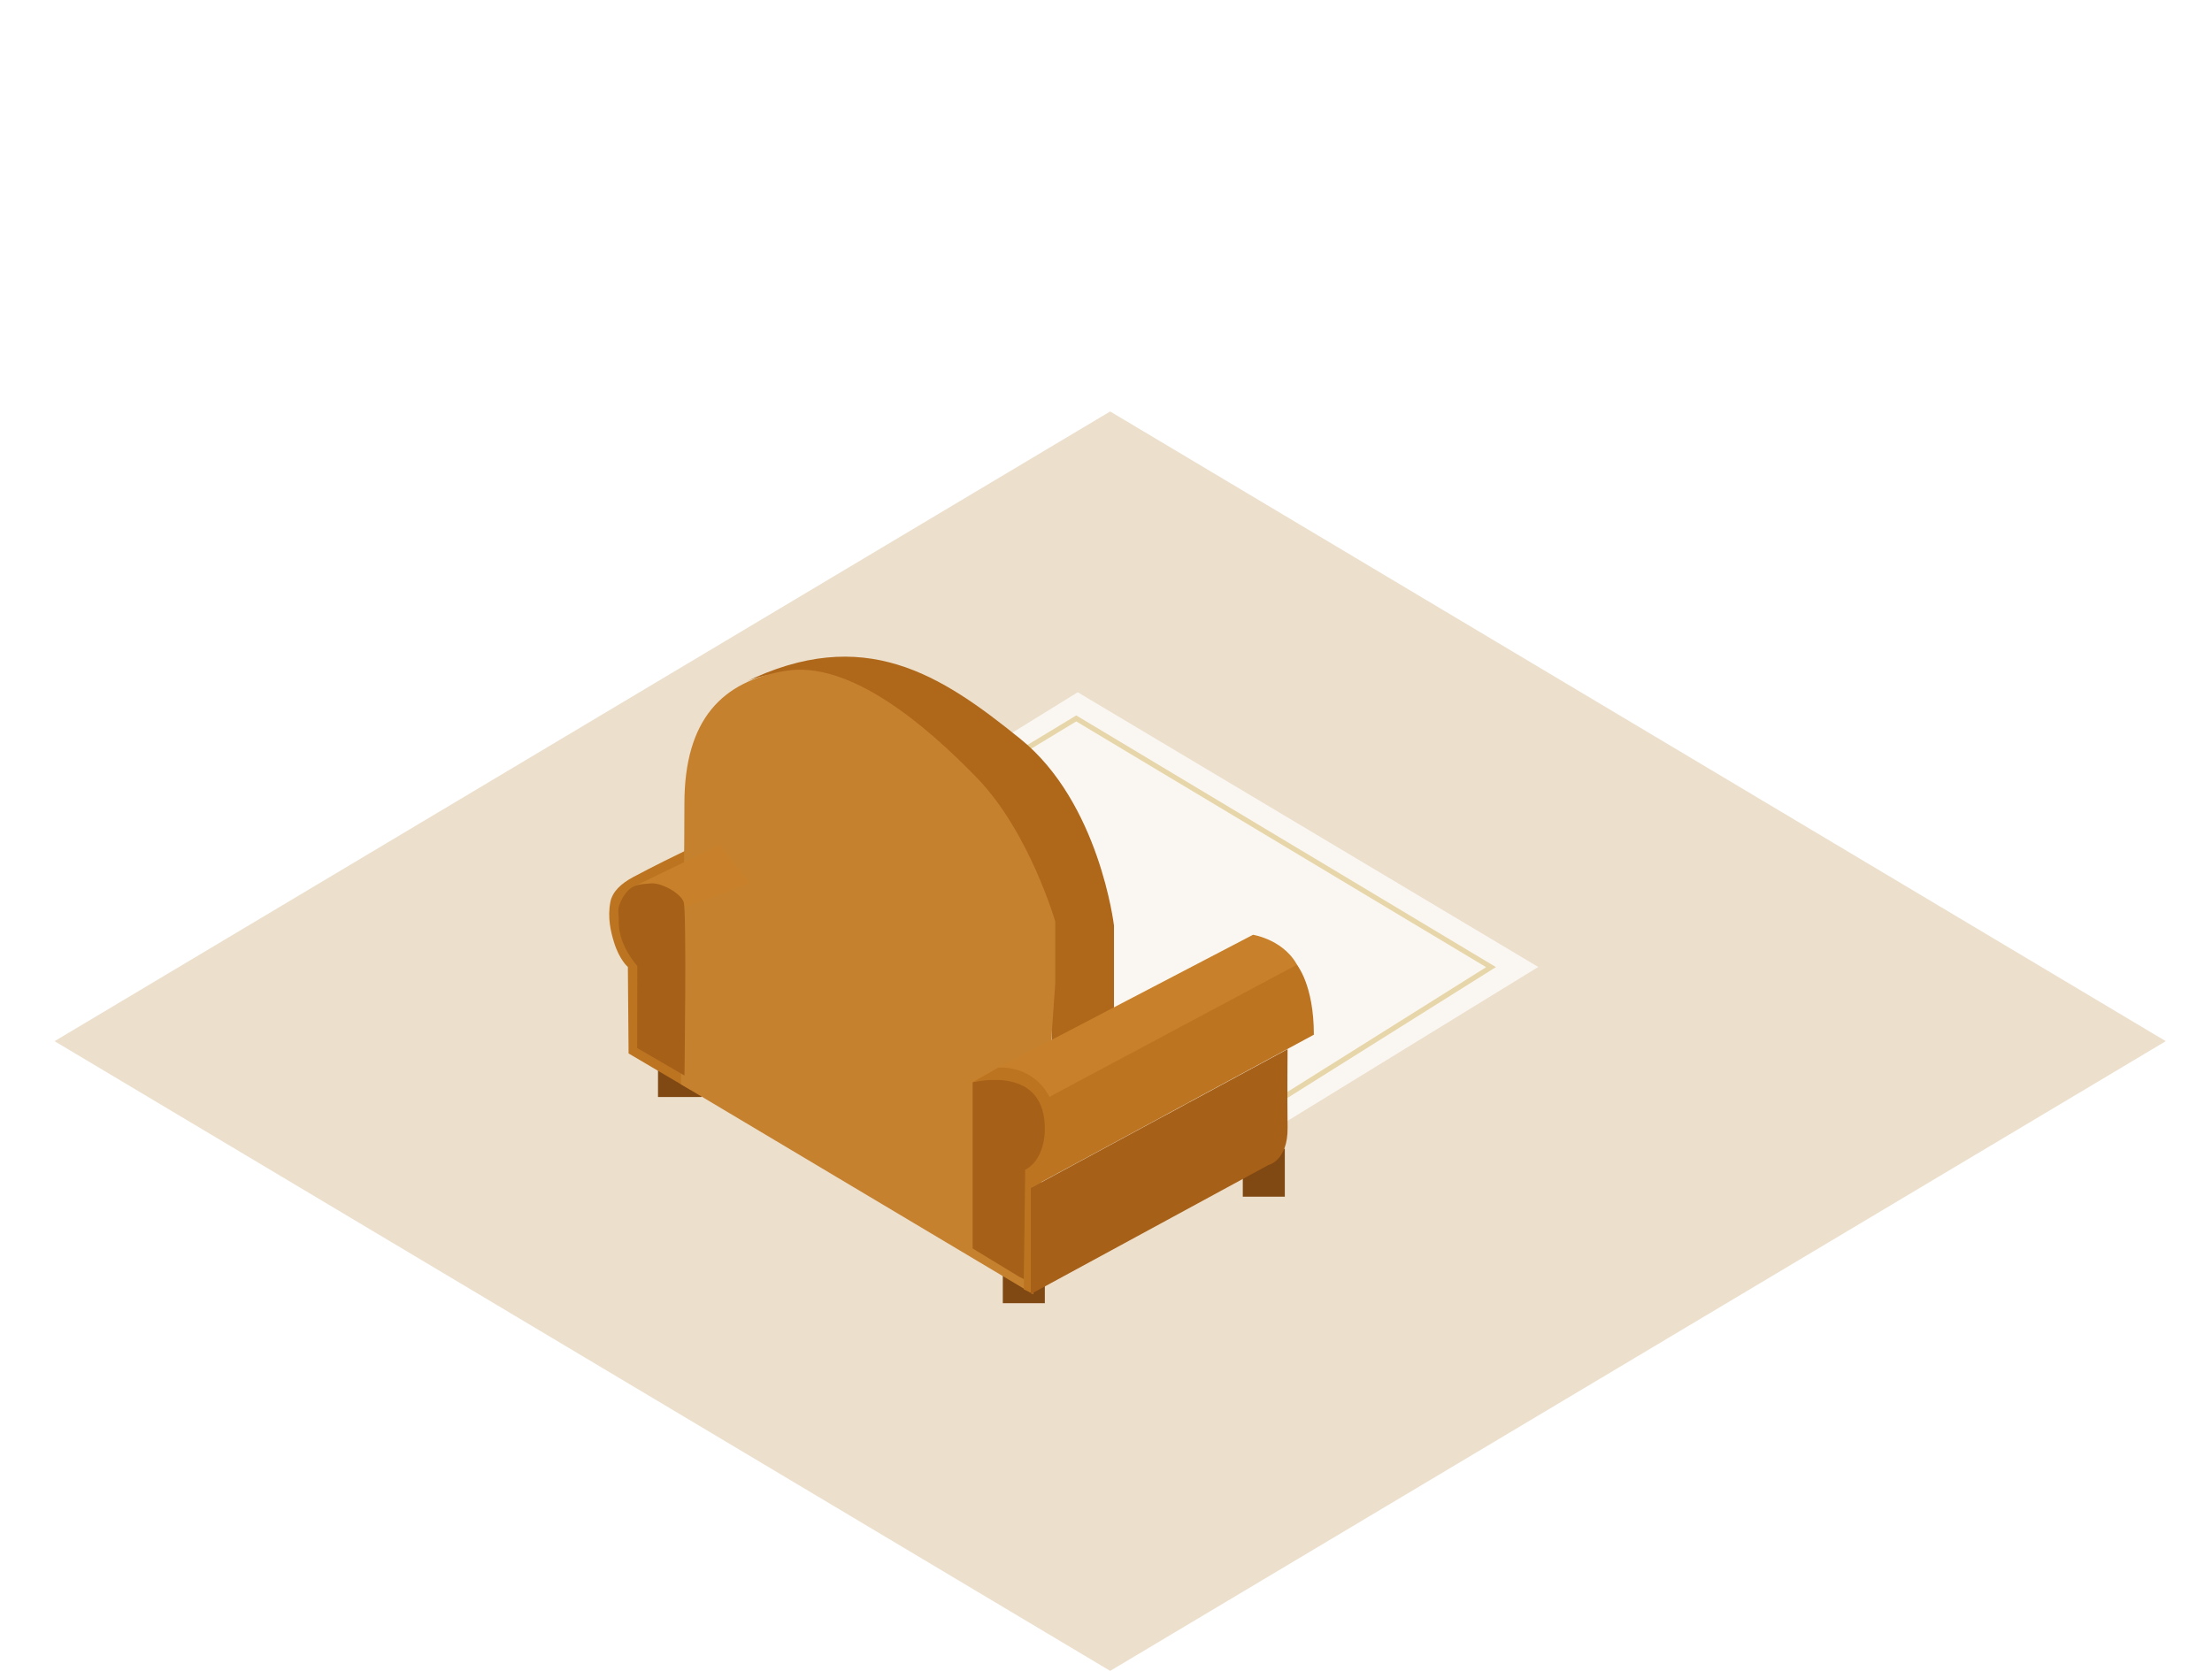
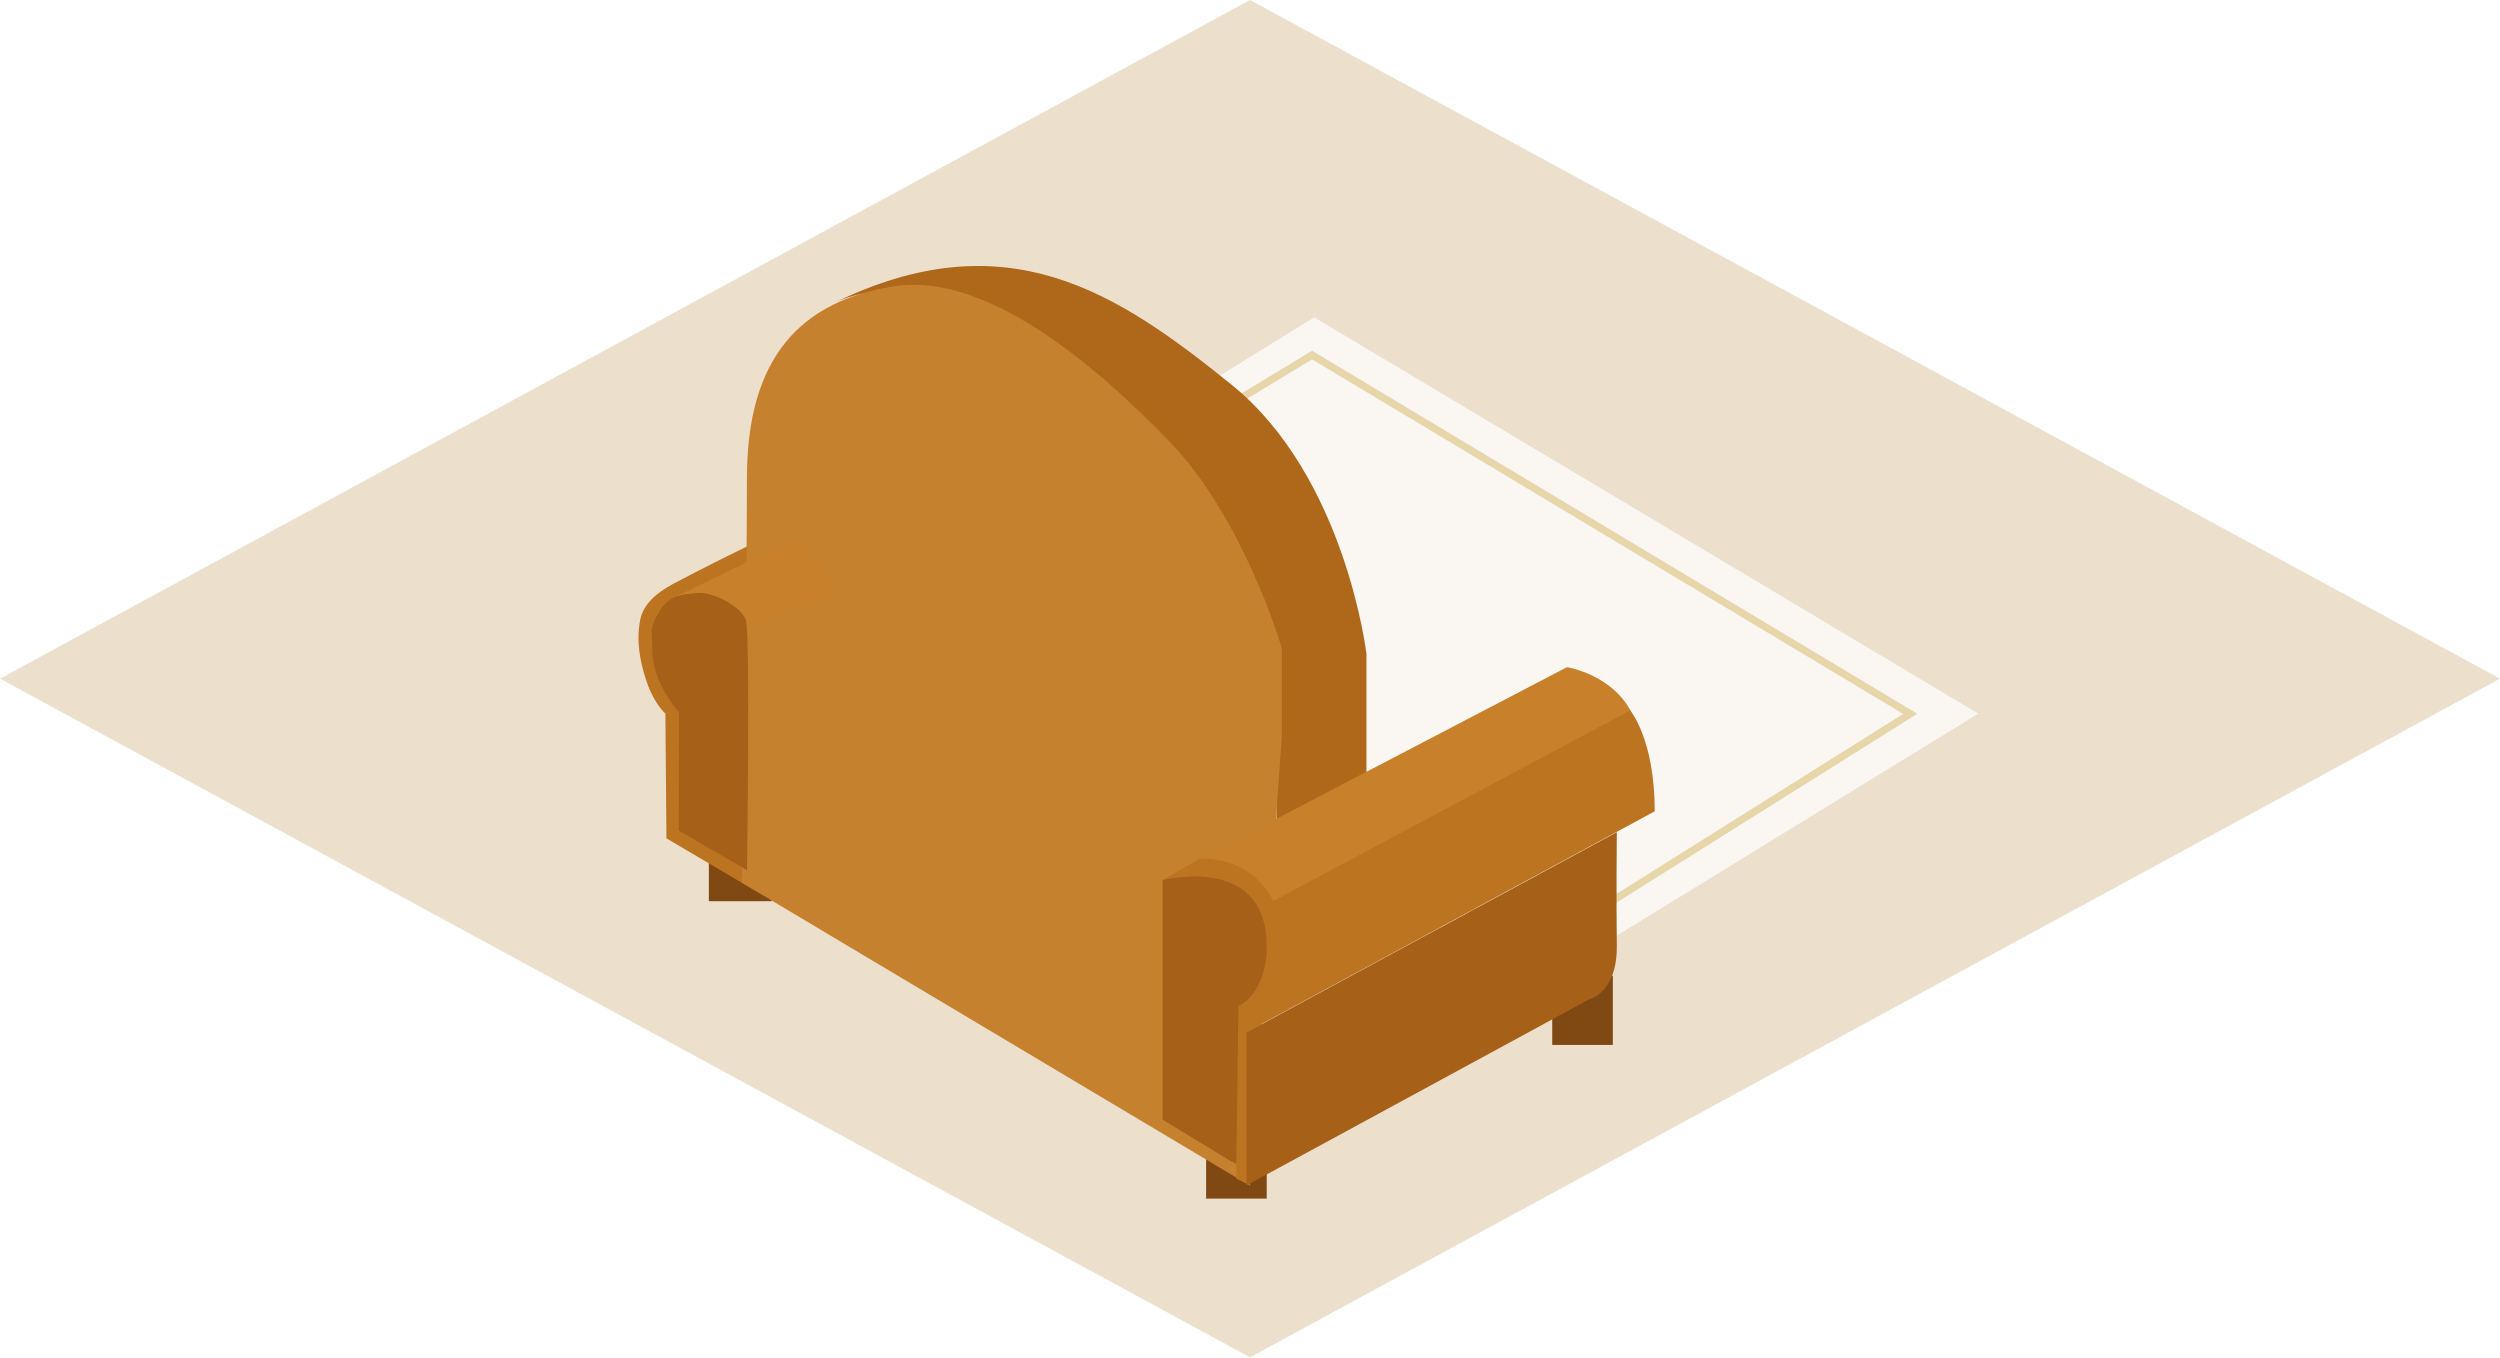
- <svg xmlns="http://www.w3.org/2000/svg" version="1.1" id="svg2" x="0px" y="0px" width="430.543px" height="325.295px" viewBox="0 0 430.543 325.295" enable-background="new 0 0 430.543 325.295" xml:space="preserve">
-   <defs>
- 	
- 	
- 		</defs>
-   <path id="path3908" fill="#ECDFCC" d="M421.543,202.7L216.081,80.106L10.622,202.7  l205.461,122.595L421.543,202.7z" />
-   <g>
-     <g>
-       <polygon fill="#FAF7F2" points="147.417,173.326 240.025,224.716 299.406,188.254 209.769,134.769   " />
-       <polygon fill="none" stroke="#E7D6AA" stroke-miterlimit="10" points="209.48,139.863 290.215,188.285 240.029,219.794     154.98,172.863   " />
+ <svg xmlns="http://www.w3.org/2000/svg" version="1.1" id="svg2" x="0px" y="0px" width="359.903" height="195.403" viewBox="0 0 337.409 183.19" enable-background="new 0 0 430.543 325.295" xml:space="preserve">
+   <defs id="defs3" />
+   <path id="path3908" d="M 337.409,91.595 168.703,0 0,91.595 168.705,183.19 Z" style="fill:#ecdfcc;stroke-width:0.783" />
+   <g id="g41" transform="translate(-32.40341,-91.94372)">
+     <g id="g11">
+       <polygon points="299.406,188.254 209.769,134.769 147.417,173.326 240.025,224.716 " id="polygon7" style="fill:#faf7f2" />
+       <polygon stroke-miterlimit="10" points="240.029,219.794 154.98,172.863 209.48,139.863 290.215,188.285 " id="polygon9" style="fill:none;stroke:#e7d6aa;stroke-miterlimit:10" />
    </g>
-     <g>
-       <polyline fill="#804813" points="136.542,211.494 136.542,213.576 128.073,213.576 128.073,207.767   " />
-       <polyline fill="#804813" points="241.898,228.052 241.898,232.972 250.076,232.972 250.076,223.589   " />
-       <polyline fill="#804813" points="195.187,244.332 195.187,253.715 203.365,253.715 203.365,248.797 203.365,247.463   " />
-       <path fill="#AF671A" d="M216.826,216.356V180.21c0,0-2.803-23.91-18.229-36.364c-15.425-12.453-30.383-22.416-53.753-10.959    c0,0,11.218-5.978,25.24,3.487s19.631,13.449,26.175,24.906c6.545,11.457,8.414,18.432,8.414,18.432v43.648L216.826,216.356z" />
-       <path fill="#BC7421" d="M134.397,212.195l5.588-33.907l0.064-15.84c0,0-8.905,4.101-16.796,8.297    c-2.357,1.255-4.041,2.834-4.438,4.814c-0.62,3.1,0.092,5.903,0.685,7.848c1.057,3.467,2.708,4.845,2.708,4.845l0.14,16.837" />
-       <path fill="#C6812F" d="M201.119,251.975l-68.581-40.888c0,0,0.674-38.152,0.674-54.591c0-16.439,7.356-23.91,19.77-25.903    c12.414-1.992,27.129,10.461,37.243,20.922c10.114,10.461,15.175,27.896,15.175,27.896v11.957" />
-       <path fill="#C8812A" d="M188.836,210.716l55.052-28.729c0,0,6.477,1,8.967,6.643l-51.64,27.729" />
-       <path fill="#BC7421" d="M252.408,187.825c0,0,3.322,3.817,3.322,13.615l-54.876,29.674v20.649l-1.578-0.729v-22.401v-12.438" />
-       <path fill="#A66018" d="M200.635,231.283v20.649l46.244-25.113c0,0,3.818-0.829,3.736-7.305c-0.084-6.476,0-15.257,0-15.257" />
-       <path fill="#BC7421" d="M194.29,207.854c0,0,7.121-0.771,10.357,6.452l-3.041,1.423c0,0-4.222-6.647-12.289-5.04" />
-       <path fill="#A66018" d="M189.317,242.072v-31.384c0.588-0.043,14.447-3.508,14.039,9.595c0,0,0,5.477-3.818,7.455l-0.262,21.285    l-0.942-0.48l-9.017-5.487V242.072z" />
-       <polyline fill="#C8812A" points="123.662,172.454 140.049,164.518 145.84,171.971 132.299,176.97   " />
-       <path fill="#A66018" d="M124.046,188.055c0,0-2.324-2.565-3.196-5.68c-0.37-1.323-0.445-2.419-0.415-3.162    c0.041-1.004-0.214-1.687,0-2.615c0.187-0.81,1.027-2.692,2.242-3.61c1.214-0.92,2.802-0.873,3.86-0.996    c2.117-0.25,5.917,1.867,6.529,3.61c0.612,1.743,0.157,33.788,0.157,33.788l-9.201-5.354" />
+     <g id="g39">
+       <polyline points="136.542,211.494 136.542,213.576 128.073,213.576 128.073,207.767   " id="polyline13" style="fill:#804813" />
+       <polyline points="241.898,228.052 241.898,232.972 250.076,232.972 250.076,223.589   " id="polyline15" style="fill:#804813" />
+       <polyline points="195.187,244.332 195.187,253.715 203.365,253.715 203.365,248.797 203.365,247.463   " id="polyline17" style="fill:#804813" />
+       <path d="M 216.826,216.356 V 180.21 c 0,0 -2.803,-23.91 -18.229,-36.364 -15.425,-12.453 -30.383,-22.416 -53.753,-10.959 0,0 11.218,-5.978 25.24,3.487 14.022,9.465 19.631,13.449 26.175,24.906 6.545,11.457 8.414,18.432 8.414,18.432 v 43.648 z" id="path19" style="fill:#af671a" />
+       <path d="m 134.397,212.195 5.588,-33.907 0.064,-15.84 c 0,0 -8.905,4.101 -16.796,8.297 -2.357,1.255 -4.041,2.834 -4.438,4.814 -0.62,3.1 0.092,5.903 0.685,7.848 1.057,3.467 2.708,4.845 2.708,4.845 l 0.14,16.837" id="path21" style="fill:#bc7421" />
+       <path d="m 201.119,251.975 -68.581,-40.888 c 0,0 0.674,-38.152 0.674,-54.591 0,-16.439 7.356,-23.91 19.77,-25.903 12.414,-1.992 27.129,10.461 37.243,20.922 10.114,10.461 15.175,27.896 15.175,27.896 v 11.957" id="path23" style="fill:#c6812f" />
+       <path d="m 188.836,210.716 55.052,-28.729 c 0,0 6.477,1 8.967,6.643 l -51.64,27.729" id="path25" style="fill:#c8812a" />
+       <path d="m 252.408,187.825 c 0,0 3.322,3.817 3.322,13.615 l -54.876,29.674 v 20.649 l -1.578,-0.729 v -22.401 -12.438" id="path27" style="fill:#bc7421" />
+       <path d="m 200.635,231.283 v 20.649 l 46.244,-25.113 c 0,0 3.818,-0.829 3.736,-7.305 -0.084,-6.476 0,-15.257 0,-15.257" id="path29" style="fill:#a66018" />
+       <path d="m 194.29,207.854 c 0,0 7.121,-0.771 10.357,6.452 l -3.041,1.423 c 0,0 -4.222,-6.647 -12.289,-5.04" id="path31" style="fill:#bc7421" />
+       <path d="m 189.317,242.072 v -31.384 c 0.588,-0.043 14.447,-3.508 14.039,9.595 0,0 0,5.477 -3.818,7.455 l -0.262,21.285 -0.942,-0.48 -9.017,-5.487 z" id="path33" style="fill:#a66018" />
+       <polyline points="123.662,172.454 140.049,164.518 145.84,171.971 132.299,176.97   " id="polyline35" style="fill:#c8812a" />
+       <path d="m 124.046,188.055 c 0,0 -2.324,-2.565 -3.196,-5.68 -0.37,-1.323 -0.445,-2.419 -0.415,-3.162 0.041,-1.004 -0.214,-1.687 0,-2.615 0.187,-0.81 1.027,-2.692 2.242,-3.61 1.214,-0.92 2.802,-0.873 3.86,-0.996 2.117,-0.25 5.917,1.867 6.529,3.61 0.612,1.743 0.157,33.788 0.157,33.788 l -9.201,-5.354" id="path37" style="fill:#a66018" />
    </g>
  </g>
</svg>
